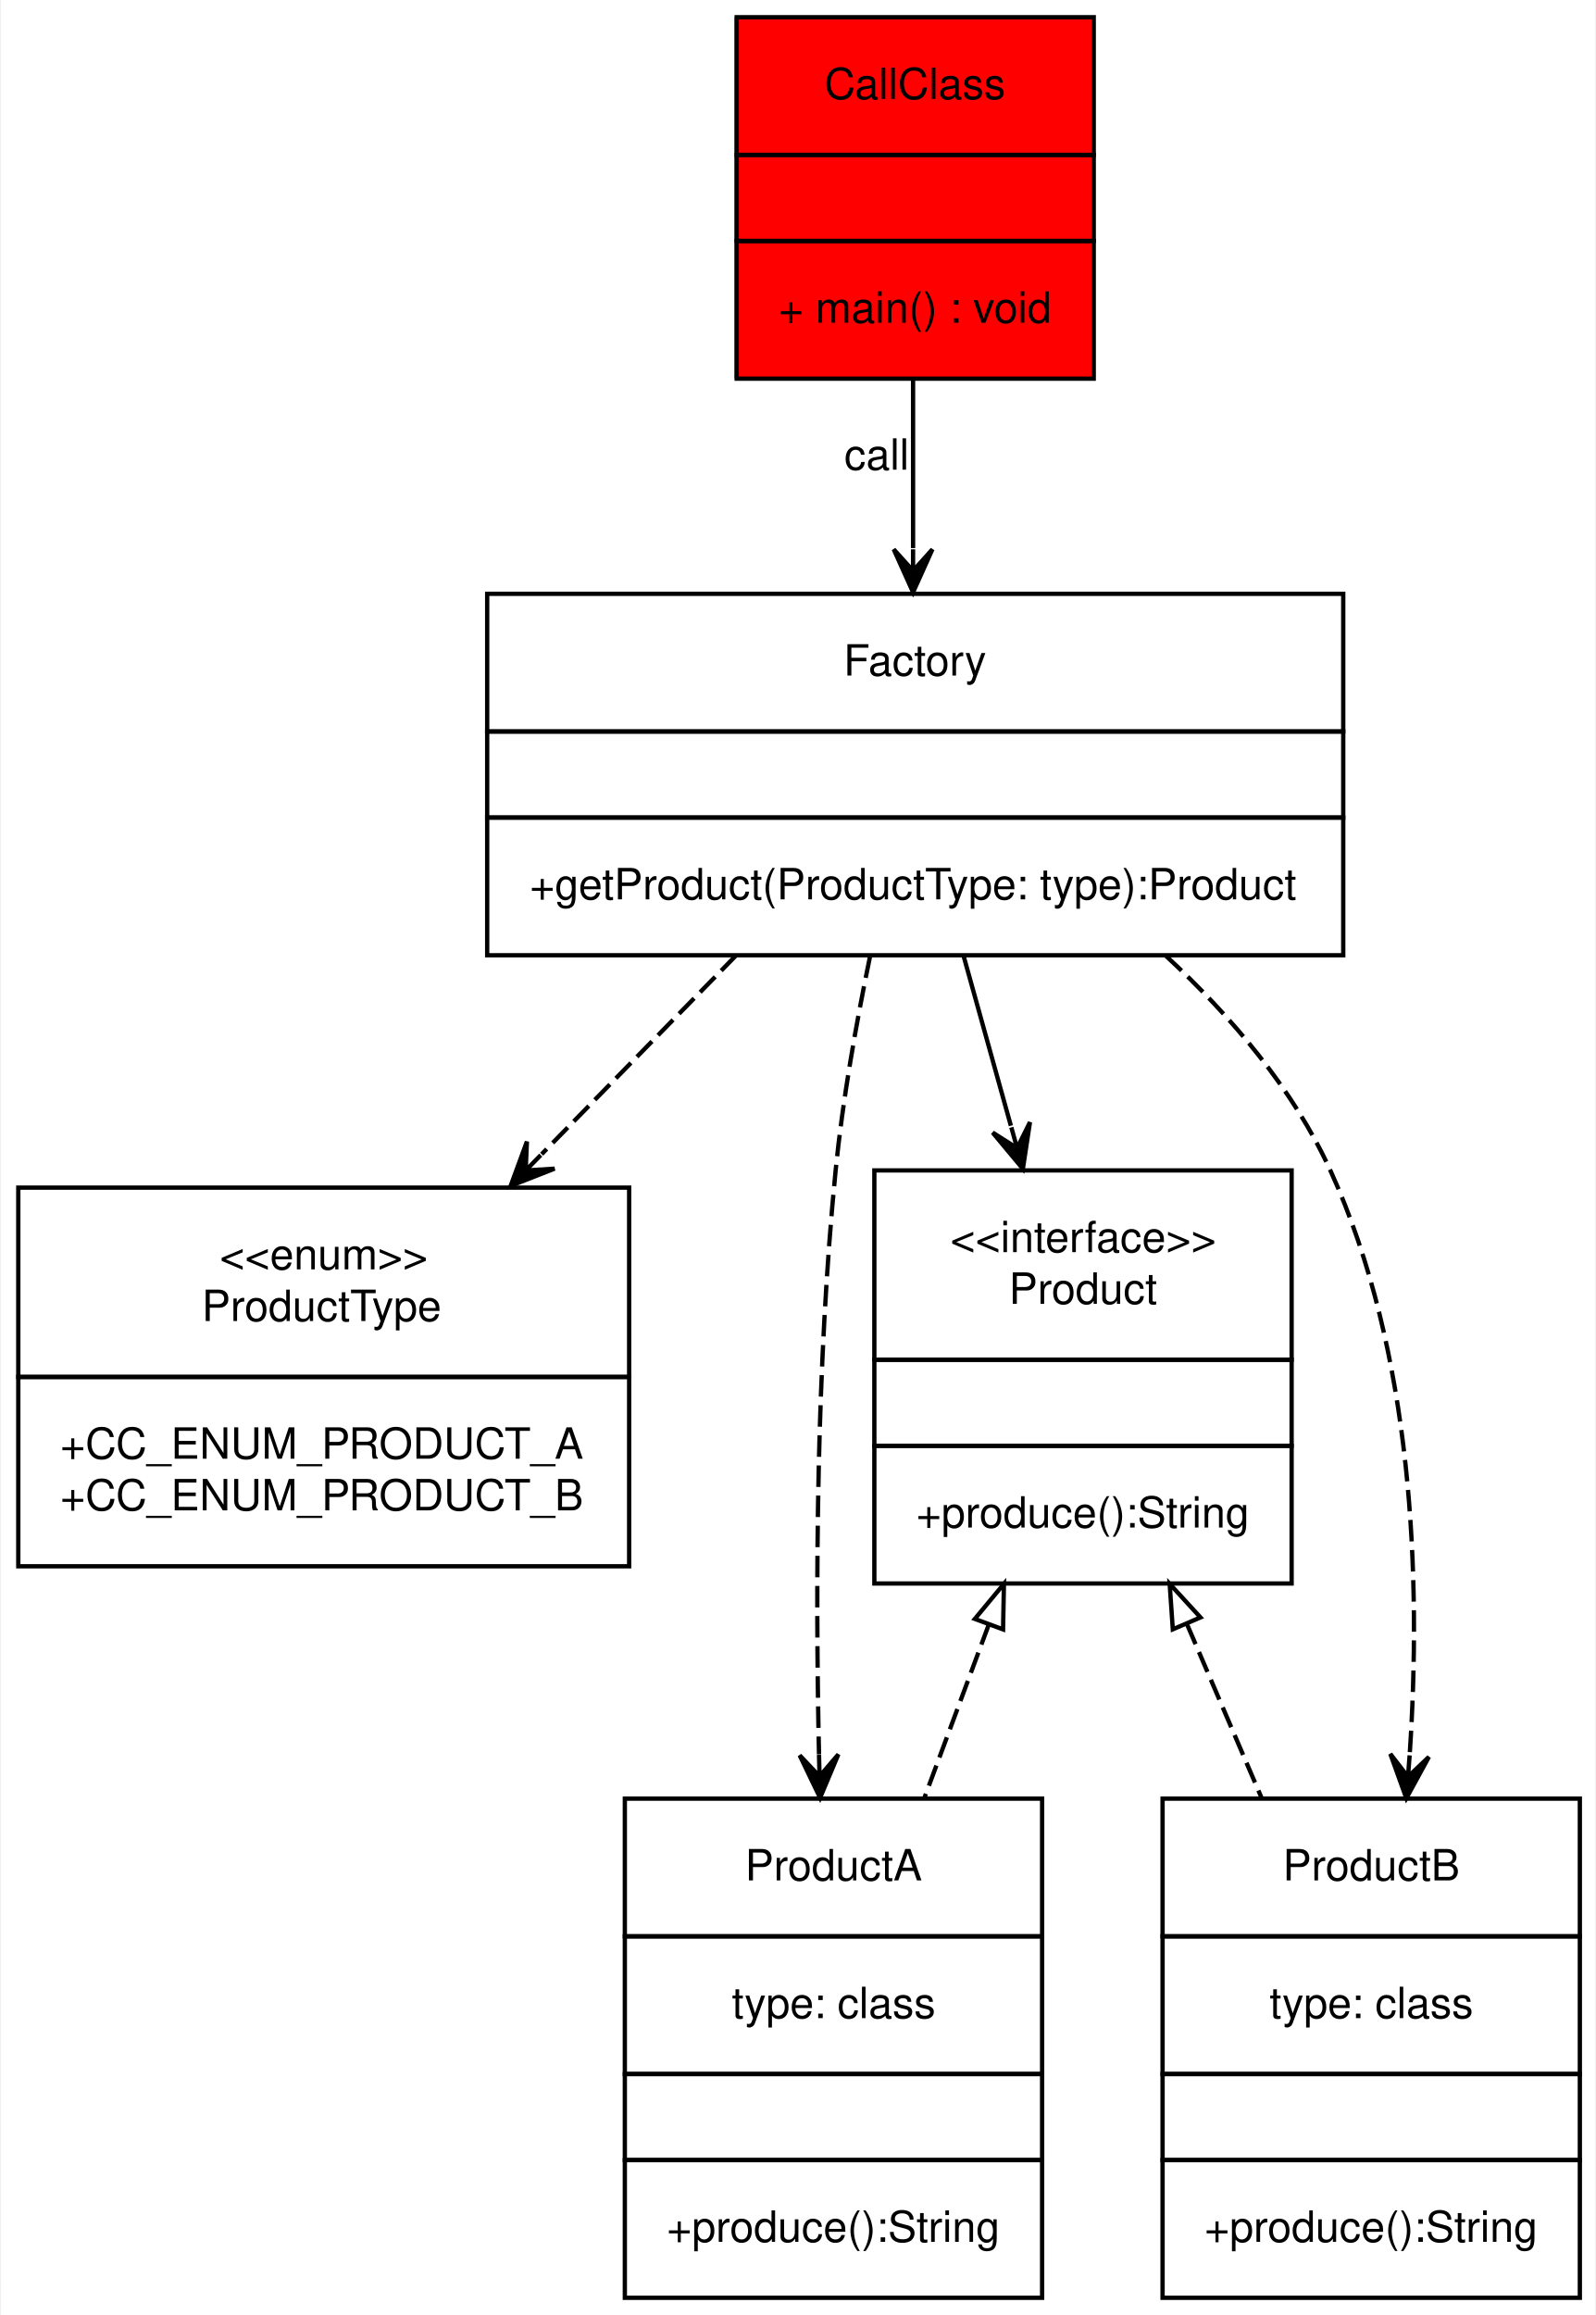
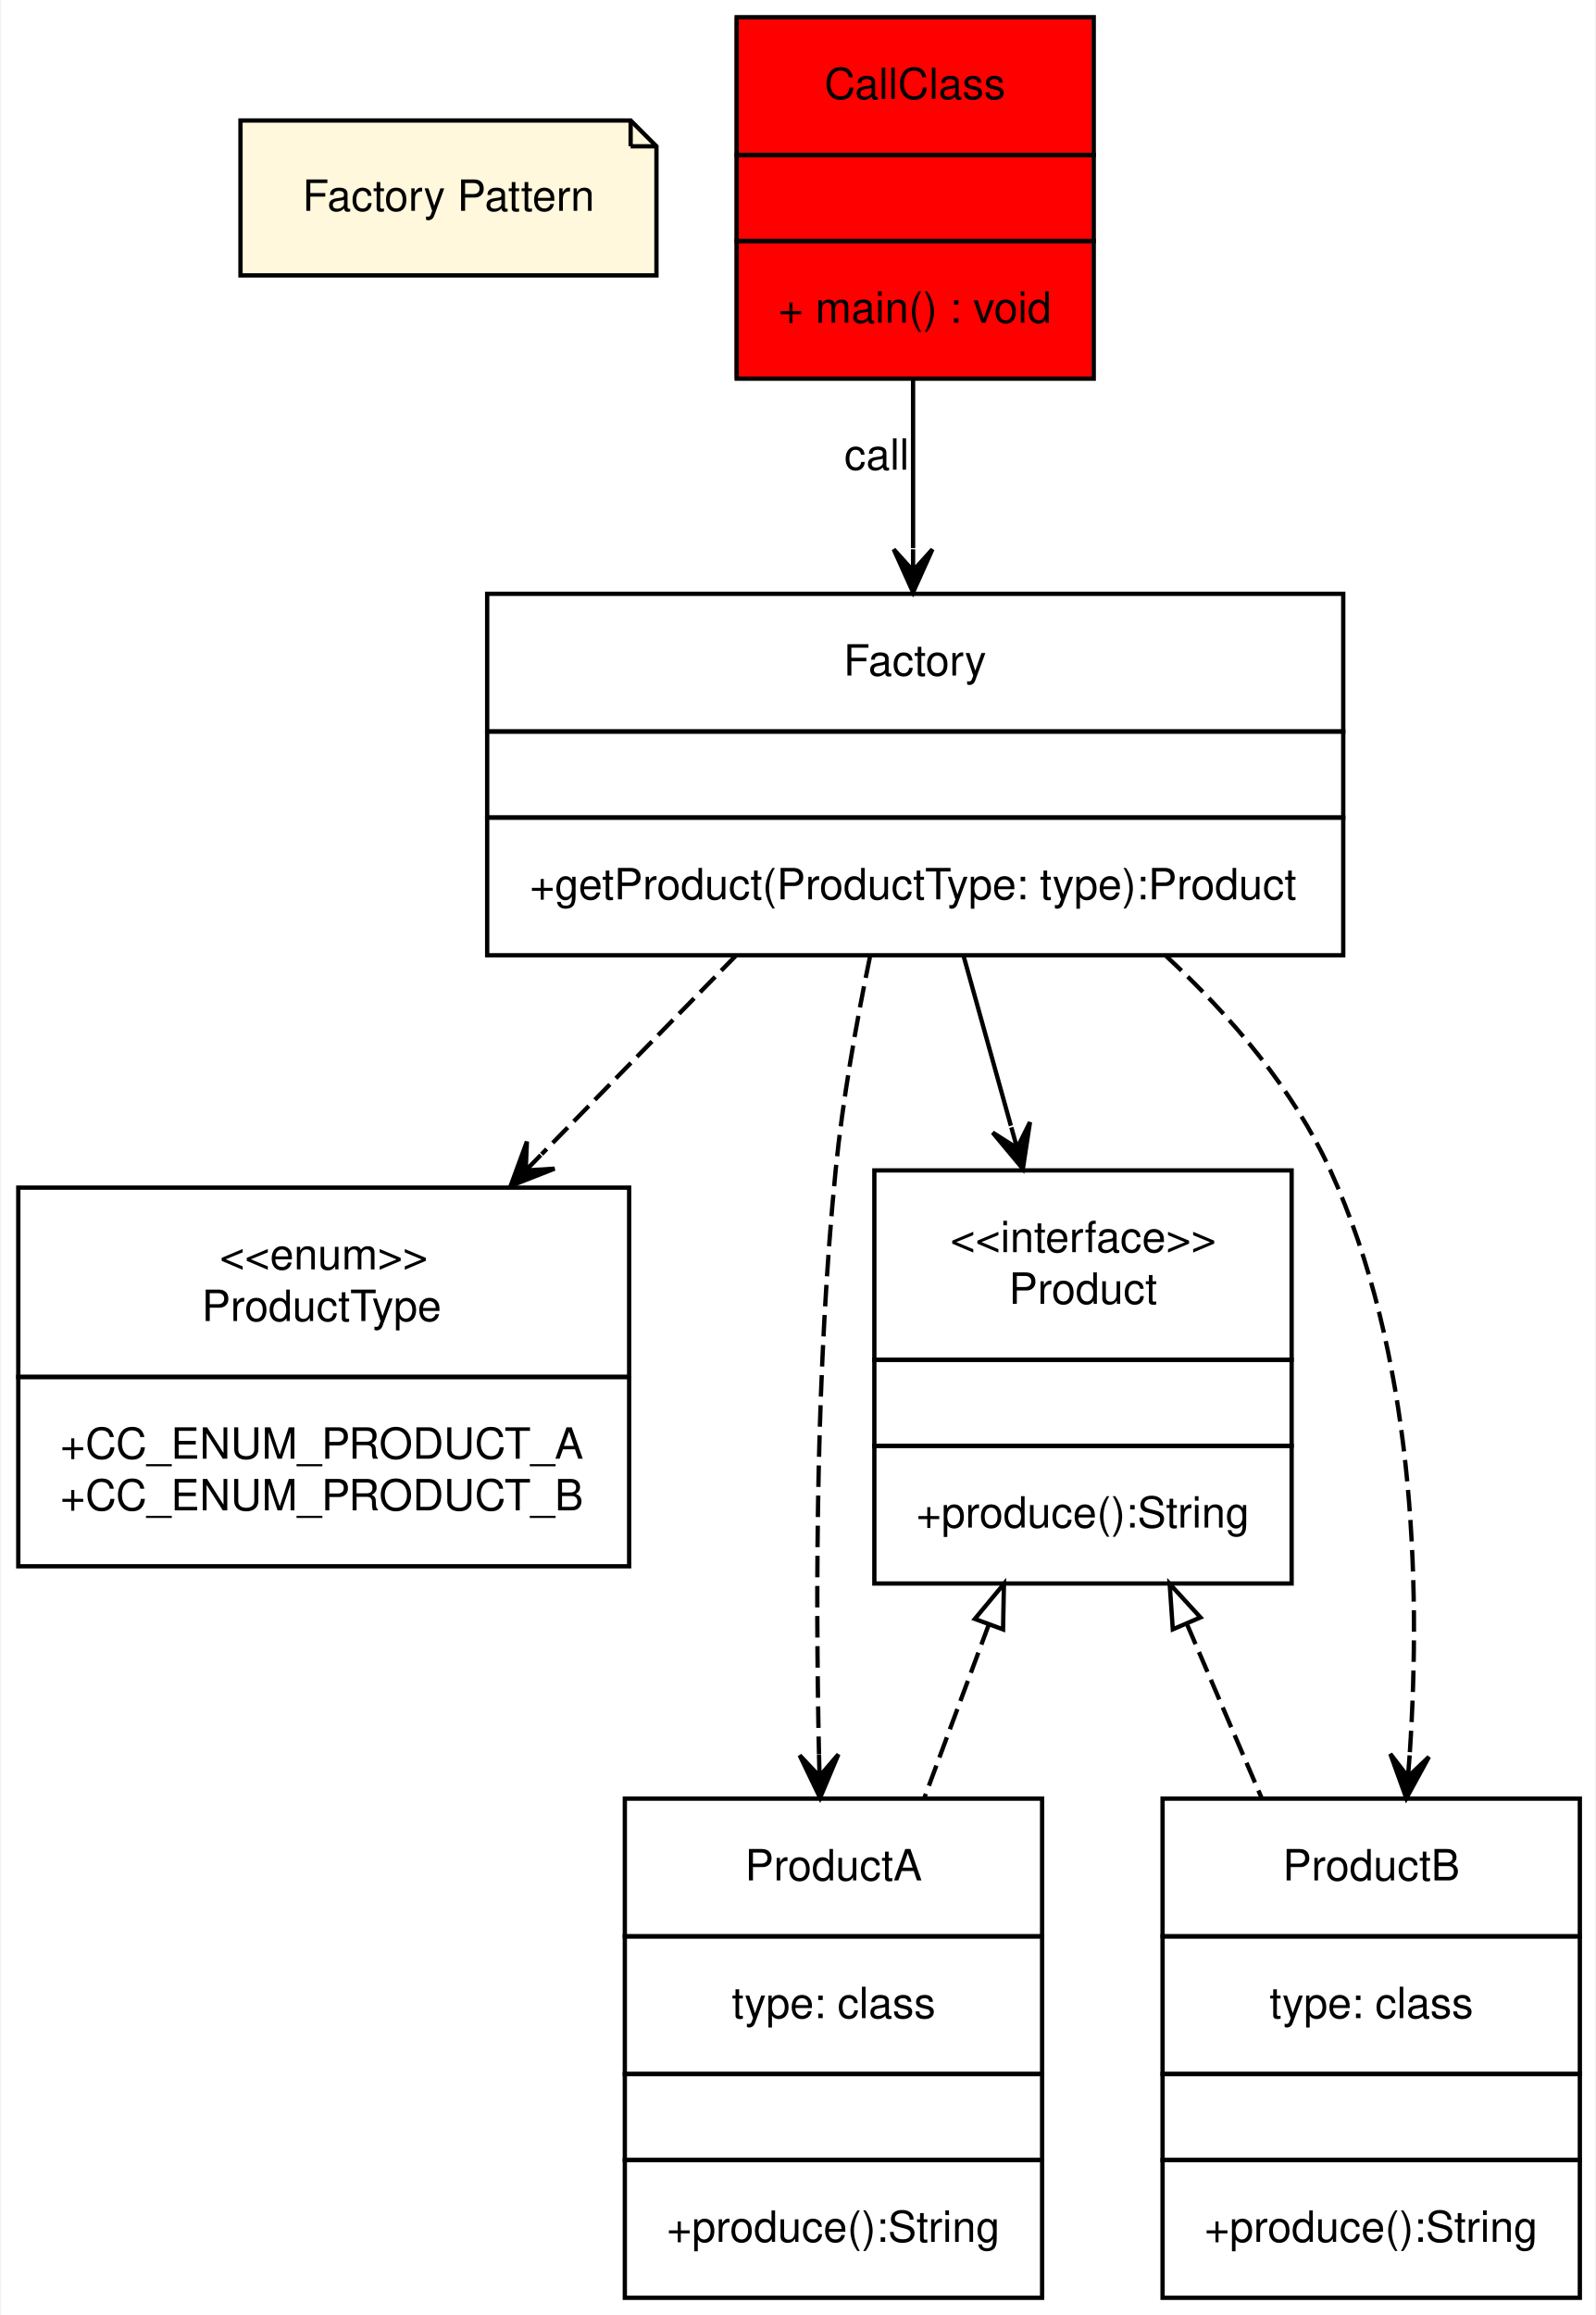
<svg xmlns="http://www.w3.org/2000/svg" width="371pt" height="538pt" viewBox="0.00 0.00 370.50 538.00">
  <g id="graph0" class="graph" transform="scale(1 1) rotate(0) translate(4 534)">
    <polygon fill="#ffffff" stroke="transparent" points="-4,4 -4,-534 366.5,-534 366.5,4 -4,4" />
    <g id="node1" class="node">
+       <polygon fill="#fff8dc" stroke="#000000" points="142.348,-506 51.652,-506 51.652,-470 148.348,-470 148.348,-500 142.348,-506" />
+       <polyline fill="none" stroke="#000000" points="142.348,-506 142.348,-500 " />
+       <polyline fill="none" stroke="#000000" points="148.348,-500 142.348,-500 " />
+       <text text-anchor="middle" x="100" y="-485" font-family="Helvetica,sans-Serif" font-size="10.00" fill="#000000">Factory Pattern</text>
+     </g>
+     <g id="node2" class="node">
      <polygon fill="#ff0000" stroke="transparent" points="166.5,-446 166.5,-530 249.5,-530 249.5,-446 166.5,-446" />
      <polygon fill="none" stroke="#000000" points="167,-498 167,-530 250,-530 250,-498 167,-498" />
      <text text-anchor="start" x="187.393" y="-511" font-family="Helvetica,sans-Serif" font-size="10.00" fill="#000000">CallClass</text>
      <polygon fill="none" stroke="#000000" points="167,-478 167,-498 250,-498 250,-478 167,-478" />
      <polygon fill="none" stroke="#000000" points="167,-446 167,-478 250,-478 250,-446 167,-446" />
      <text text-anchor="start" x="176.692" y="-459" font-family="Helvetica,sans-Serif" font-size="10.00" fill="#000000">+ main() : void</text>
    </g>
-     <g id="node2" class="node">
+     <g id="node3" class="node">
      <polygon fill="none" stroke="#000000" points="109,-364 109,-396 308,-396 308,-364 109,-364" />
      <text text-anchor="start" x="191.833" y="-377" font-family="Helvetica,sans-Serif" font-size="10.00" fill="#000000">Factory</text>
      <polygon fill="none" stroke="#000000" points="109,-344 109,-364 308,-364 308,-344 109,-344" />
      <polygon fill="none" stroke="#000000" points="109,-312 109,-344 308,-344 308,-312 109,-312" />
      <text text-anchor="start" x="118.891" y="-325" font-family="Helvetica,sans-Serif" font-size="10.00" fill="#000000">+getProduct(ProductType: type):Product</text>
    </g>
    <g id="edge7" class="edge">
      <path fill="none" stroke="#000000" d="M208,-445.969C208,-433.493 208,-419.669 208,-406.611" />
      <polygon fill="#000000" stroke="#000000" points="208,-396.342 212.5,-406.342 208,-401.342 208,-406.342 208,-406.342 208,-406.342 208,-401.342 203.5,-406.342 208,-396.342 208,-396.342" />
      <text text-anchor="middle" x="199.548" y="-424.843" font-family="Helvetica,sans-Serif" font-size="10.00" fill="#000000">call</text>
    </g>
-     <g id="node3" class="node">
+     <g id="node4" class="node">
      <polygon fill="none" stroke="#000000" points="0,-214 0,-258 142,-258 142,-214 0,-214" />
      <text text-anchor="start" x="46.819" y="-239" font-family="Helvetica,sans-Serif" font-size="10.00" fill="#000000">&lt;&lt;enum&gt;&gt;</text>
      <text text-anchor="start" x="42.66" y="-227" font-family="Helvetica,sans-Serif" font-size="10.00" fill="#000000">ProductType</text>
      <polygon fill="none" stroke="#000000" points="0,-170 0,-214 142,-214 142,-170 0,-170" />
      <text text-anchor="start" x="9.754" y="-195" font-family="Helvetica,sans-Serif" font-size="10.00" fill="#000000">+CC_ENUM_PRODUCT_A</text>
      <text text-anchor="start" x="9.754" y="-183" font-family="Helvetica,sans-Serif" font-size="10.00" fill="#000000">+CC_ENUM_PRODUCT_B</text>
    </g>
    <g id="edge3" class="edge">
      <path fill="none" stroke="#000000" stroke-dasharray="5,2" d="M166.895,-311.995C152.672,-297.46 136.561,-280.996 121.66,-265.77" />
      <polygon fill="#000000" stroke="#000000" points="114.457,-258.408 124.667,-262.408 117.954,-261.982 121.451,-265.555 121.451,-265.555 121.451,-265.555 117.954,-261.982 118.234,-268.703 114.457,-258.408 114.457,-258.408" />
    </g>
-     <g id="node4" class="node">
+     <g id="node5" class="node">
      <polygon fill="none" stroke="#000000" points="199,-218 199,-262 296,-262 296,-218 199,-218" />
      <text text-anchor="start" x="216.651" y="-243" font-family="Helvetica,sans-Serif" font-size="10.00" fill="#000000">&lt;&lt;interface&gt;&gt;</text>
      <text text-anchor="start" x="230.273" y="-231" font-family="Helvetica,sans-Serif" font-size="10.00" fill="#000000">Product</text>
      <polygon fill="none" stroke="#000000" points="199,-198 199,-218 296,-218 296,-198 199,-198" />
      <polygon fill="none" stroke="#000000" points="199,-166 199,-198 296,-198 296,-166 199,-166" />
      <text text-anchor="start" x="208.743" y="-179" font-family="Helvetica,sans-Serif" font-size="10.00" fill="#000000">+produce():String</text>
    </g>
    <g id="edge4" class="edge">
      <path fill="none" stroke="#000000" d="M219.701,-311.995C223.17,-299.544 227.033,-285.678 230.735,-272.386" />
      <polygon fill="#000000" stroke="#000000" points="233.526,-262.367 235.178,-273.208 232.185,-267.183 230.843,-272 230.843,-272 230.843,-272 232.185,-267.183 226.508,-270.793 233.526,-262.367 233.526,-262.367" />
    </g>
-     <g id="node5" class="node">
+     <g id="node6" class="node">
      <polygon fill="none" stroke="#000000" points="141,-84 141,-116 238,-116 238,-84 141,-84" />
      <text text-anchor="start" x="168.939" y="-97" font-family="Helvetica,sans-Serif" font-size="10.00" fill="#000000">ProductA</text>
      <polygon fill="none" stroke="#000000" points="141,-52 141,-84 238,-84 238,-52 141,-52" />
      <text text-anchor="start" x="165.883" y="-65" font-family="Helvetica,sans-Serif" font-size="10.00" fill="#000000">type: class</text>
      <polygon fill="none" stroke="#000000" points="141,-32 141,-52 238,-52 238,-32 141,-32" />
      <polygon fill="none" stroke="#000000" points="141,0 141,-32 238,-32 238,0 141,0" />
      <text text-anchor="start" x="150.743" y="-13" font-family="Helvetica,sans-Serif" font-size="10.00" fill="#000000">+produce():String</text>
    </g>
    <g id="edge5" class="edge">
      <path fill="none" stroke="#000000" stroke-dasharray="5,2" d="M197.982,-311.651C194.77,-296.128 191.626,-278.357 190,-262 185.521,-216.935 185.267,-165.993 186.135,-126.288" />
      <polygon fill="#000000" stroke="#000000" points="186.385,-116.186 190.636,-126.294 186.261,-121.185 186.137,-126.183 186.137,-126.183 186.137,-126.183 186.261,-121.185 181.639,-126.072 186.385,-116.186 186.385,-116.186" />
    </g>
-     <g id="node6" class="node">
+     <g id="node7" class="node">
      <polygon fill="none" stroke="#000000" points="266,-84 266,-116 363,-116 363,-84 266,-84" />
      <text text-anchor="start" x="293.938" y="-97" font-family="Helvetica,sans-Serif" font-size="10.00" fill="#000000">ProductB</text>
      <polygon fill="none" stroke="#000000" points="266,-52 266,-84 363,-84 363,-52 266,-52" />
      <text text-anchor="start" x="290.884" y="-65" font-family="Helvetica,sans-Serif" font-size="10.00" fill="#000000">type: class</text>
      <polygon fill="none" stroke="#000000" points="266,-32 266,-52 363,-52 363,-32 266,-32" />
      <polygon fill="none" stroke="#000000" points="266,0 266,-32 363,-32 363,0 266,0" />
      <text text-anchor="start" x="275.743" y="-13" font-family="Helvetica,sans-Serif" font-size="10.00" fill="#000000">+produce():String</text>
    </g>
    <g id="edge6" class="edge">
      <path fill="none" stroke="#000000" stroke-dasharray="5,2" d="M266.781,-311.856C281.93,-297.829 296.379,-280.899 305,-262 324.26,-219.778 326.176,-167.394 323.45,-126.282" />
      <polygon fill="#000000" stroke="#000000" points="322.664,-116.085 327.919,-125.71 323.048,-121.07 323.433,-126.056 323.433,-126.056 323.433,-126.056 323.048,-121.07 318.946,-126.401 322.664,-116.085 322.664,-116.085" />
    </g>
    <g id="edge1" class="edge">
      <path fill="none" stroke="#000000" stroke-dasharray="5,2" d="M225.619,-156.494C220.717,-143.309 215.503,-129.283 210.592,-116.075" />
      <polygon fill="none" stroke="#000000" points="222.359,-157.768 229.125,-165.922 228.921,-155.329 222.359,-157.768" />
    </g>
    <g id="edge2" class="edge">
      <path fill="none" stroke="#000000" stroke-dasharray="5,2" d="M271.698,-156.494C277.361,-143.309 283.385,-129.283 289.058,-116.075" />
      <polygon fill="none" stroke="#000000" points="268.379,-155.352 267.649,-165.922 274.811,-158.115 268.379,-155.352" />
    </g>
  </g>
</svg>
